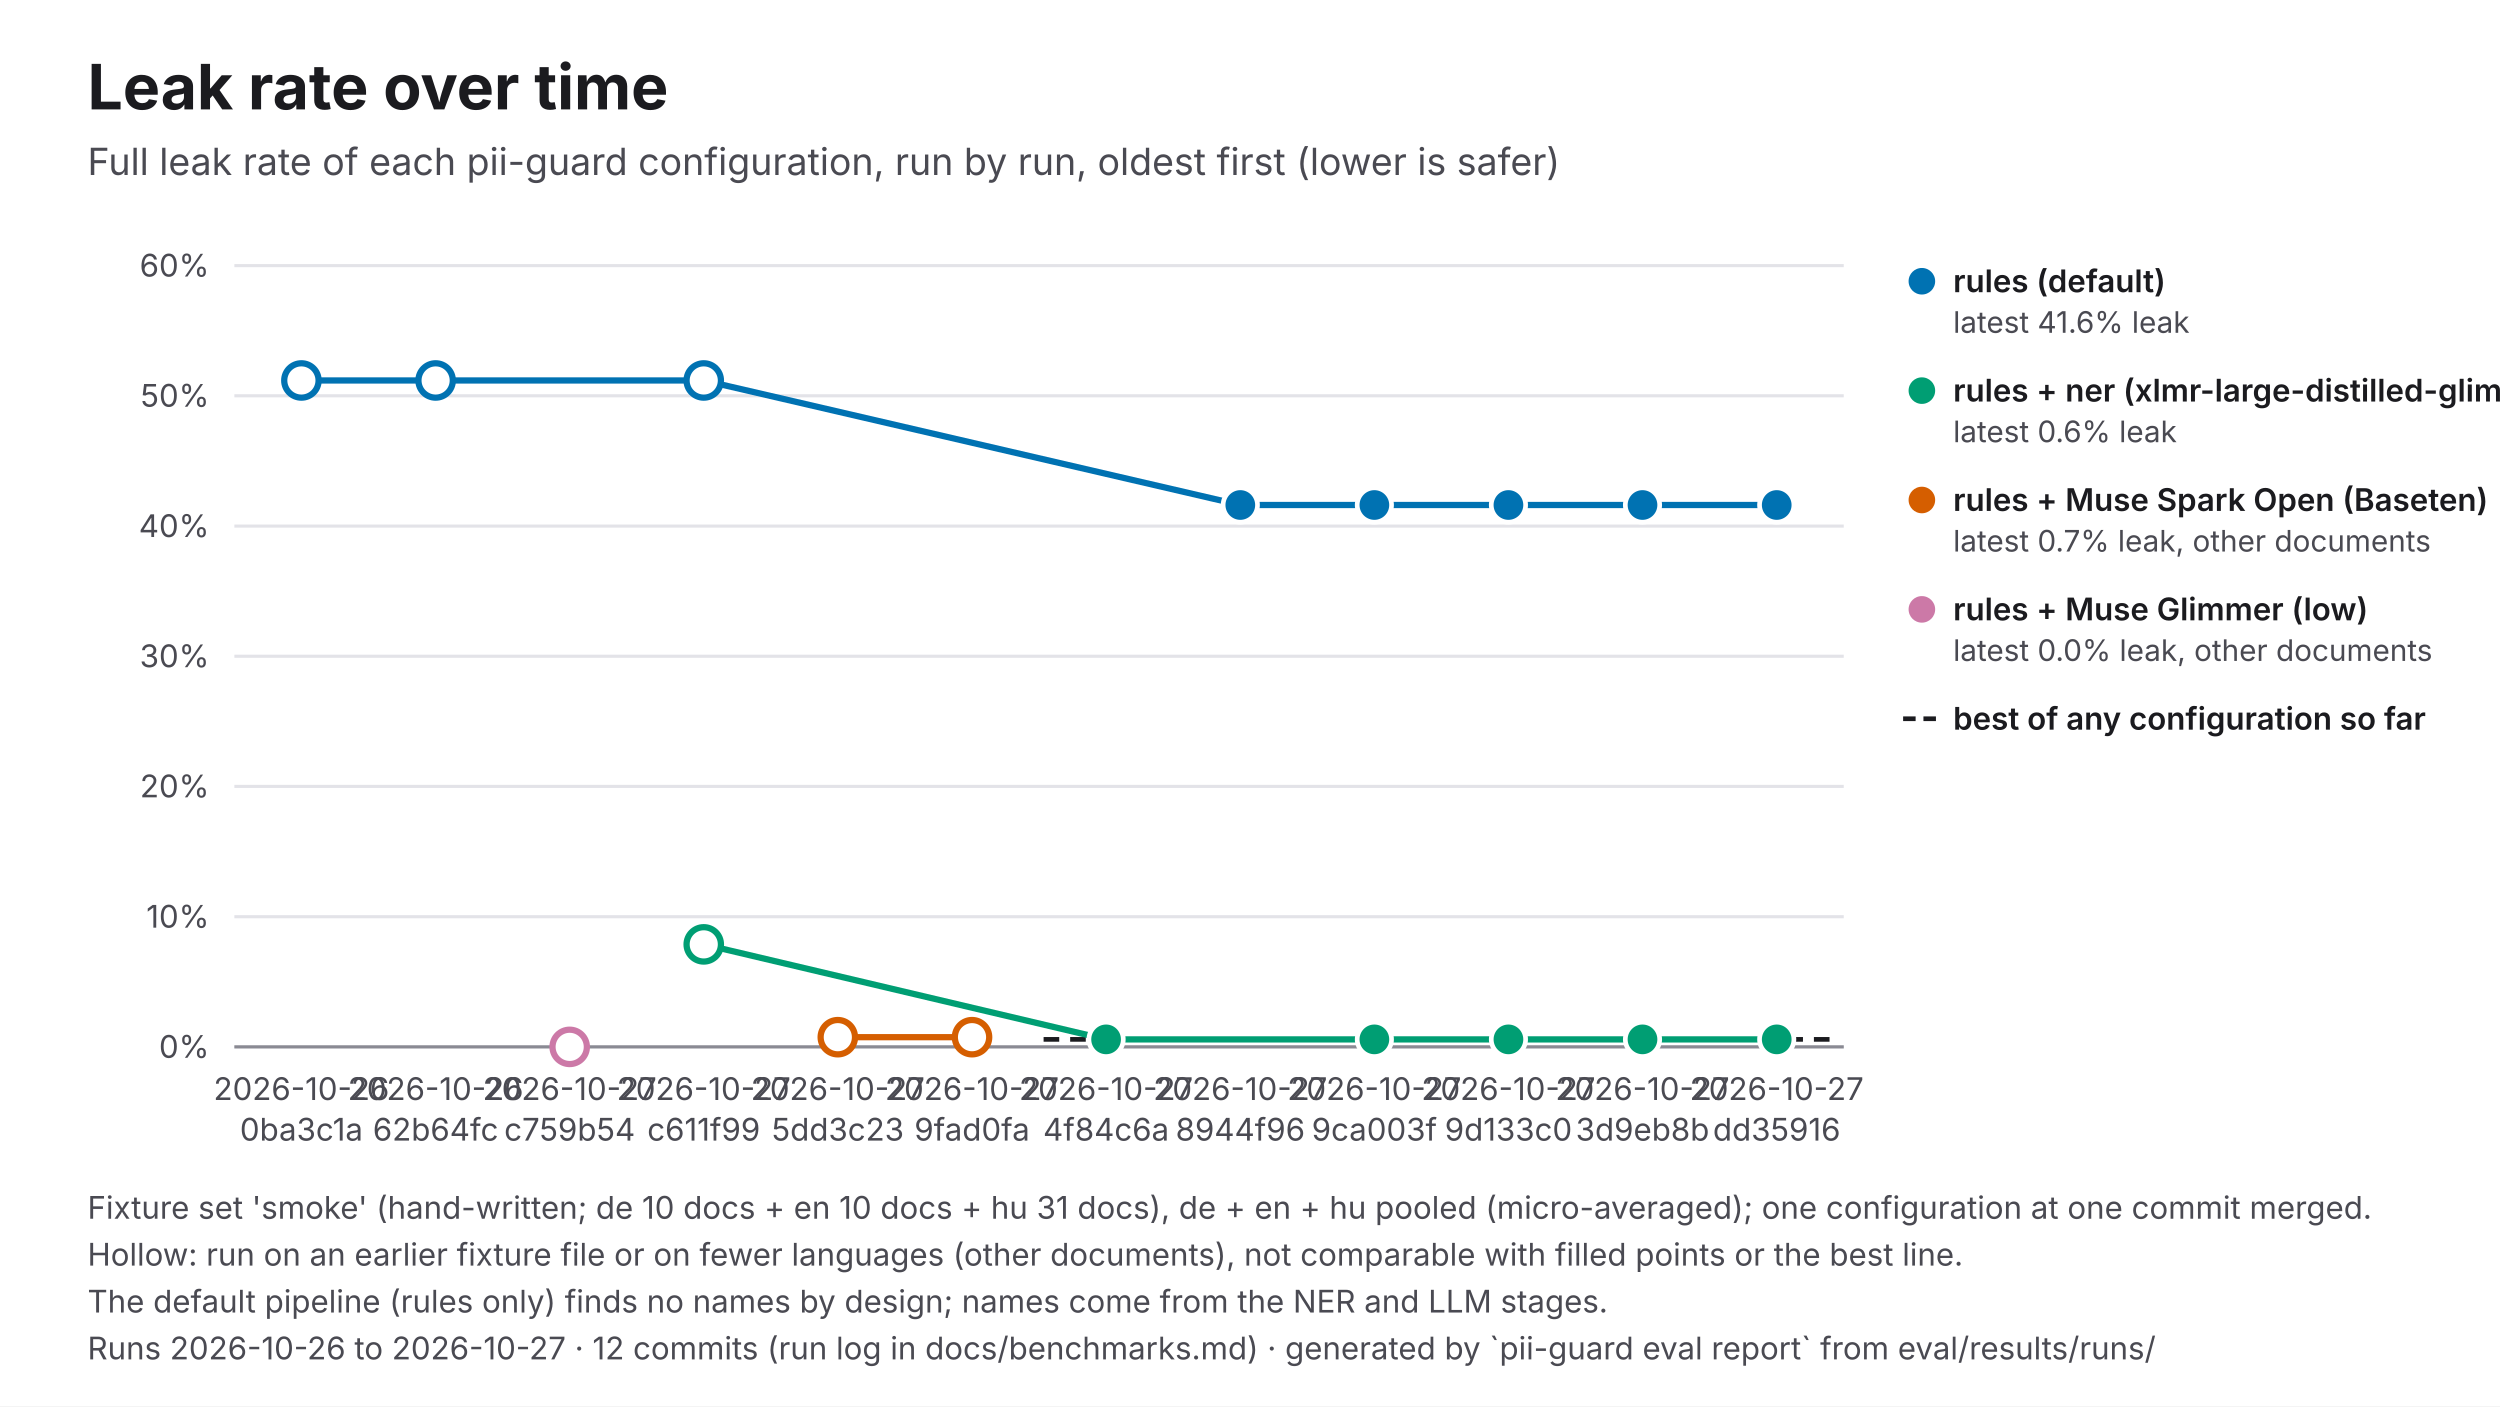
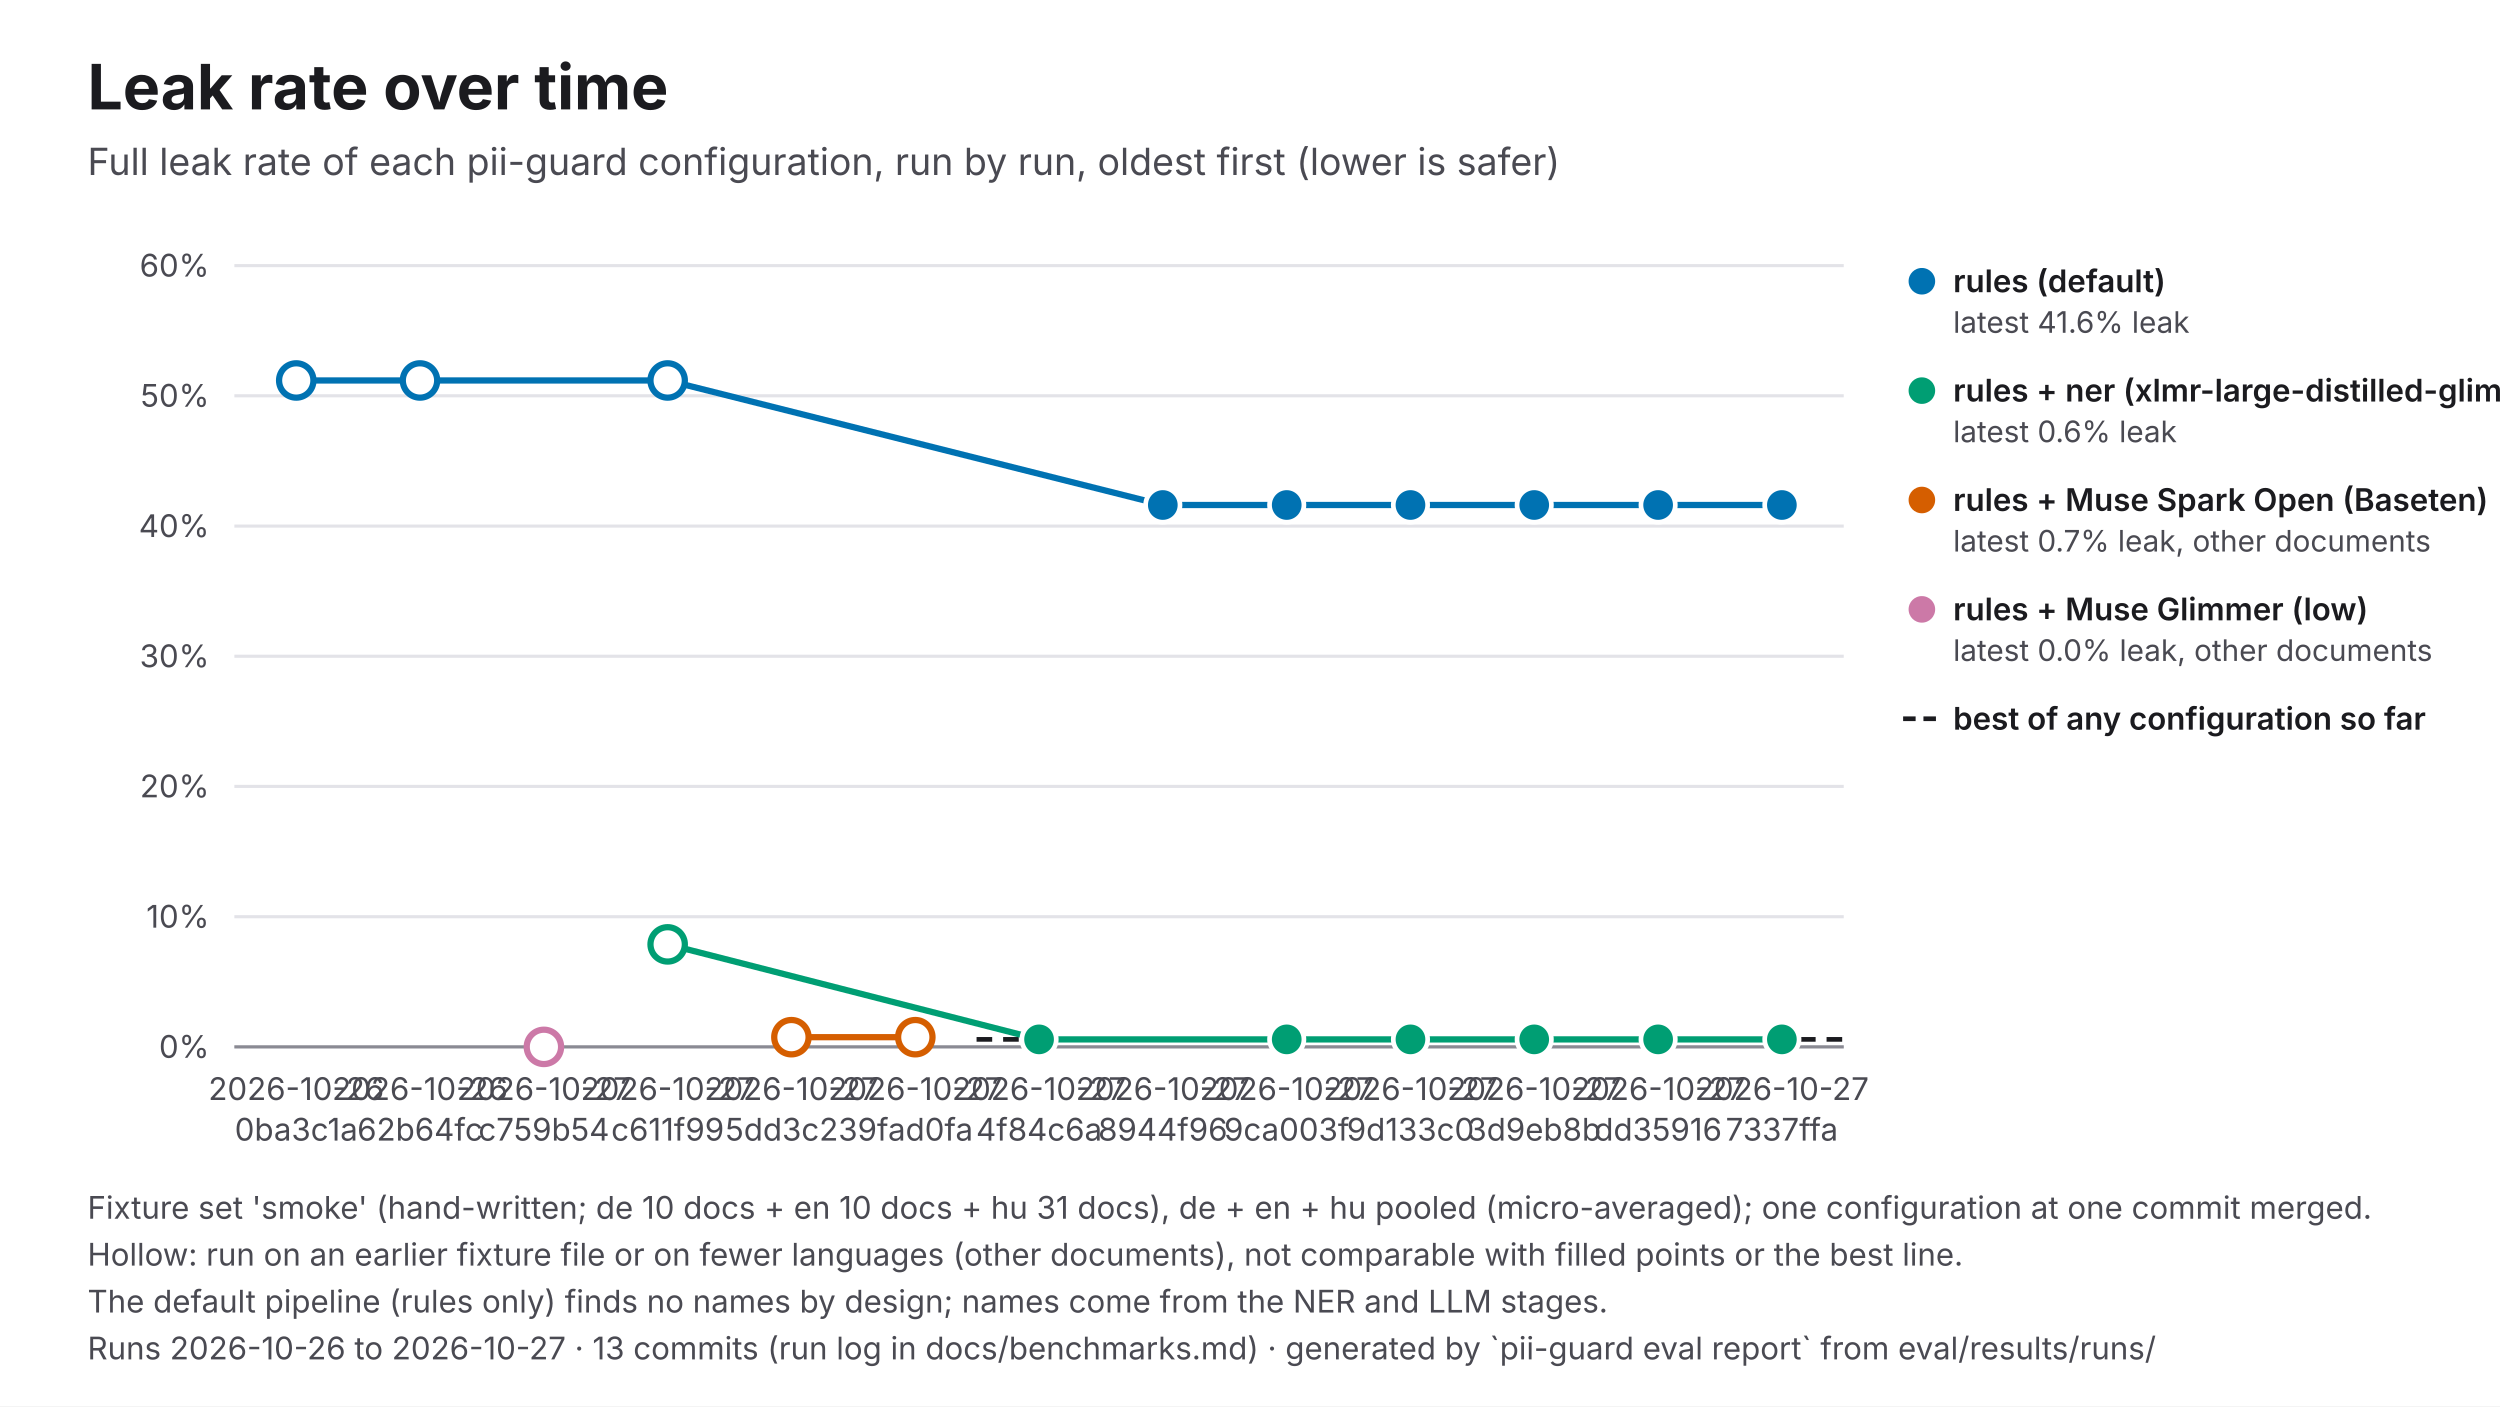
<svg xmlns="http://www.w3.org/2000/svg" viewBox="0 0 1600 900" width="1600" height="900" role="img" aria-labelledby="t d" font-family="Inter, 'Helvetica Neue', Helvetica, Arial, sans-serif">
  <rect width="1600" height="900" fill="#FFFFFF" />
  <text x="56" y="70" font-size="40" fill="#1B1B1F" font-weight="700">Leak rate over time</text>
  <text x="56" y="112" font-size="24" fill="#4A4A52">Full leak rate of each pii-guard configuration, run by run, oldest first (lower is safer)</text>
  <line x1="150" y1="670" x2="1180" y2="670" stroke="#E3E3E8" stroke-width="2" />
  <text x="134" y="677" font-size="20" fill="#4A4A52" text-anchor="end">0%</text>
  <line x1="150" y1="586.7" x2="1180" y2="586.7" stroke="#E3E3E8" stroke-width="2" />
  <text x="134" y="593.7" font-size="20" fill="#4A4A52" text-anchor="end">10%</text>
  <line x1="150" y1="503.3" x2="1180" y2="503.3" stroke="#E3E3E8" stroke-width="2" />
  <text x="134" y="510.3" font-size="20" fill="#4A4A52" text-anchor="end">20%</text>
  <line x1="150" y1="420" x2="1180" y2="420" stroke="#E3E3E8" stroke-width="2" />
  <text x="134" y="427" font-size="20" fill="#4A4A52" text-anchor="end">30%</text>
  <line x1="150" y1="336.7" x2="1180" y2="336.7" stroke="#E3E3E8" stroke-width="2" />
  <text x="134" y="343.7" font-size="20" fill="#4A4A52" text-anchor="end">40%</text>
  <line x1="150" y1="253.3" x2="1180" y2="253.3" stroke="#E3E3E8" stroke-width="2" />
  <text x="134" y="260.3" font-size="20" fill="#4A4A52" text-anchor="end">50%</text>
  <line x1="150" y1="170" x2="1180" y2="170" stroke="#E3E3E8" stroke-width="2" />
  <text x="134" y="177" font-size="20" fill="#4A4A52" text-anchor="end">60%</text>
-   <text x="192.9" y="704" font-size="20" fill="#4A4A52" text-anchor="middle">2026-10-26</text>
-   <text x="192.9" y="730" font-size="20" fill="#4A4A52" text-anchor="middle">0ba3c1a</text>
-   <text x="278.8" y="704" font-size="20" fill="#4A4A52" text-anchor="middle">2026-10-26</text>
-   <text x="278.8" y="730" font-size="20" fill="#4A4A52" text-anchor="middle">62b64fc</text>
-   <text x="364.6" y="704" font-size="20" fill="#4A4A52" text-anchor="middle">2026-10-27</text>
-   <text x="364.6" y="730" font-size="20" fill="#4A4A52" text-anchor="middle">c759b54</text>
-   <text x="450.4" y="704" font-size="20" fill="#4A4A52" text-anchor="middle">2026-10-27</text>
-   <text x="450.4" y="730" font-size="20" fill="#4A4A52" text-anchor="middle">c611f99</text>
-   <text x="536.2" y="704" font-size="20" fill="#4A4A52" text-anchor="middle">2026-10-27</text>
-   <text x="536.2" y="730" font-size="20" fill="#4A4A52" text-anchor="middle">5dd3c23</text>
-   <text x="622.1" y="704" font-size="20" fill="#4A4A52" text-anchor="middle">2026-10-27</text>
-   <text x="622.1" y="730" font-size="20" fill="#4A4A52" text-anchor="middle">9fad0fa</text>
-   <text x="707.9" y="704" font-size="20" fill="#4A4A52" text-anchor="middle">2026-10-27</text>
-   <text x="707.9" y="730" font-size="20" fill="#4A4A52" text-anchor="middle">4f84c6a</text>
-   <text x="793.8" y="704" font-size="20" fill="#4A4A52" text-anchor="middle">2026-10-27</text>
-   <text x="793.8" y="730" font-size="20" fill="#4A4A52" text-anchor="middle">8944f96</text>
-   <text x="879.6" y="704" font-size="20" fill="#4A4A52" text-anchor="middle">2026-10-27</text>
-   <text x="879.6" y="730" font-size="20" fill="#4A4A52" text-anchor="middle">9ca003f</text>
-   <text x="965.4" y="704" font-size="20" fill="#4A4A52" text-anchor="middle">2026-10-27</text>
-   <text x="965.4" y="730" font-size="20" fill="#4A4A52" text-anchor="middle">9d133c0</text>
-   <text x="1051.2" y="704" font-size="20" fill="#4A4A52" text-anchor="middle">2026-10-27</text>
-   <text x="1051.2" y="730" font-size="20" fill="#4A4A52" text-anchor="middle">3d9eb8b</text>
-   <text x="1137.1" y="704" font-size="20" fill="#4A4A52" text-anchor="middle">2026-10-27</text>
-   <text x="1137.1" y="730" font-size="20" fill="#4A4A52" text-anchor="middle">dd35916</text>
+   <text x="189.6" y="704" font-size="20" fill="#4A4A52" text-anchor="middle">2026-10-26</text>
+   <text x="189.6" y="730" font-size="20" fill="#4A4A52" text-anchor="middle">0ba3c1a</text>
+   <text x="268.8" y="704" font-size="20" fill="#4A4A52" text-anchor="middle">2026-10-26</text>
+   <text x="268.8" y="730" font-size="20" fill="#4A4A52" text-anchor="middle">62b64fc</text>
+   <text x="348.1" y="704" font-size="20" fill="#4A4A52" text-anchor="middle">2026-10-27</text>
+   <text x="348.1" y="730" font-size="20" fill="#4A4A52" text-anchor="middle">c759b54</text>
+   <text x="427.3" y="704" font-size="20" fill="#4A4A52" text-anchor="middle">2026-10-27</text>
+   <text x="427.3" y="730" font-size="20" fill="#4A4A52" text-anchor="middle">c611f99</text>
+   <text x="506.5" y="704" font-size="20" fill="#4A4A52" text-anchor="middle">2026-10-27</text>
+   <text x="506.5" y="730" font-size="20" fill="#4A4A52" text-anchor="middle">5dd3c23</text>
+   <text x="585.8" y="704" font-size="20" fill="#4A4A52" text-anchor="middle">2026-10-27</text>
+   <text x="585.8" y="730" font-size="20" fill="#4A4A52" text-anchor="middle">9fad0fa</text>
+   <text x="665" y="704" font-size="20" fill="#4A4A52" text-anchor="middle">2026-10-27</text>
+   <text x="665" y="730" font-size="20" fill="#4A4A52" text-anchor="middle">4f84c6a</text>
+   <text x="744.2" y="704" font-size="20" fill="#4A4A52" text-anchor="middle">2026-10-27</text>
+   <text x="744.2" y="730" font-size="20" fill="#4A4A52" text-anchor="middle">8944f96</text>
+   <text x="823.5" y="704" font-size="20" fill="#4A4A52" text-anchor="middle">2026-10-27</text>
+   <text x="823.5" y="730" font-size="20" fill="#4A4A52" text-anchor="middle">9ca003f</text>
+   <text x="902.7" y="704" font-size="20" fill="#4A4A52" text-anchor="middle">2026-10-27</text>
+   <text x="902.7" y="730" font-size="20" fill="#4A4A52" text-anchor="middle">9d133c0</text>
+   <text x="981.9" y="704" font-size="20" fill="#4A4A52" text-anchor="middle">2026-10-27</text>
+   <text x="981.9" y="730" font-size="20" fill="#4A4A52" text-anchor="middle">3d9eb8b</text>
+   <text x="1061.2" y="704" font-size="20" fill="#4A4A52" text-anchor="middle">2026-10-27</text>
+   <text x="1061.2" y="730" font-size="20" fill="#4A4A52" text-anchor="middle">dd35916</text>
+   <text x="1140.4" y="704" font-size="20" fill="#4A4A52" text-anchor="middle">2026-10-27</text>
+   <text x="1140.4" y="730" font-size="20" fill="#4A4A52" text-anchor="middle">7337ffa</text>
  <line x1="150" y1="670" x2="1180" y2="670" stroke="#8A8A93" stroke-width="2" />
-   <path d="M667.9,665.2H753.8V665.2H839.6V665.2H925.4V665.2H1011.2V665.2H1097.1V665.2H1177.1" fill="none" stroke="#1B1B1F" stroke-width="3" stroke-dasharray="10 7" />
-   <path d="M192.9,243.5L278.8,243.5L450.4,243.5L793.8,323.2L879.6,323.2L965.4,323.2L1051.2,323.2L1137.1,323.2" fill="none" stroke="#0072B2" stroke-width="4" />
-   <circle cx="192.9" cy="243.5" r="11" fill="#FFFFFF" stroke="#0072B2" stroke-width="4" />
-   <circle cx="278.8" cy="243.5" r="11" fill="#FFFFFF" stroke="#0072B2" stroke-width="4" />
-   <circle cx="450.4" cy="243.5" r="11" fill="#FFFFFF" stroke="#0072B2" stroke-width="4" />
-   <circle cx="793.8" cy="323.2" r="11" fill="#0072B2" stroke="#FFFFFF" stroke-width="3" />
-   <circle cx="879.6" cy="323.2" r="11" fill="#0072B2" stroke="#FFFFFF" stroke-width="3" />
-   <circle cx="965.4" cy="323.2" r="11" fill="#0072B2" stroke="#FFFFFF" stroke-width="3" />
-   <circle cx="1051.2" cy="323.2" r="11" fill="#0072B2" stroke="#FFFFFF" stroke-width="3" />
-   <circle cx="1137.1" cy="323.2" r="11" fill="#0072B2" stroke="#FFFFFF" stroke-width="3" />
-   <path d="M450.4,604.4L707.9,665.2L879.6,665.2L965.4,665.2L1051.2,665.2L1137.1,665.2" fill="none" stroke="#009E73" stroke-width="4" />
-   <circle cx="450.4" cy="604.4" r="11" fill="#FFFFFF" stroke="#009E73" stroke-width="4" />
-   <circle cx="707.9" cy="665.2" r="11" fill="#009E73" stroke="#FFFFFF" stroke-width="3" />
-   <circle cx="879.6" cy="665.2" r="11" fill="#009E73" stroke="#FFFFFF" stroke-width="3" />
-   <circle cx="965.4" cy="665.2" r="11" fill="#009E73" stroke="#FFFFFF" stroke-width="3" />
-   <circle cx="1051.2" cy="665.2" r="11" fill="#009E73" stroke="#FFFFFF" stroke-width="3" />
-   <circle cx="1137.1" cy="665.2" r="11" fill="#009E73" stroke="#FFFFFF" stroke-width="3" />
-   <path d="M536.2,663.8L622.1,663.8" fill="none" stroke="#D55E00" stroke-width="4" />
-   <circle cx="536.2" cy="663.8" r="11" fill="#FFFFFF" stroke="#D55E00" stroke-width="4" />
-   <circle cx="622.1" cy="663.8" r="11" fill="#FFFFFF" stroke="#D55E00" stroke-width="4" />
-   <circle cx="364.6" cy="670" r="11" fill="#FFFFFF" stroke="#CC79A7" stroke-width="4" />
+   <path d="M625,665.2H704.2V665.2H783.5V665.2H862.7V665.2H941.9V665.2H1021.2V665.2H1100.4V665.2H1180.4" fill="none" stroke="#1B1B1F" stroke-width="3" stroke-dasharray="10 7" />
+   <path d="M189.6,243.5L268.8,243.5L427.3,243.5L744.2,323.2L823.5,323.2L902.7,323.2L981.9,323.2L1061.2,323.2L1140.4,323.2" fill="none" stroke="#0072B2" stroke-width="4" />
+   <circle cx="189.6" cy="243.5" r="11" fill="#FFFFFF" stroke="#0072B2" stroke-width="4" />
+   <circle cx="268.8" cy="243.5" r="11" fill="#FFFFFF" stroke="#0072B2" stroke-width="4" />
+   <circle cx="427.3" cy="243.5" r="11" fill="#FFFFFF" stroke="#0072B2" stroke-width="4" />
+   <circle cx="744.2" cy="323.2" r="11" fill="#0072B2" stroke="#FFFFFF" stroke-width="3" />
+   <circle cx="823.5" cy="323.2" r="11" fill="#0072B2" stroke="#FFFFFF" stroke-width="3" />
+   <circle cx="902.7" cy="323.2" r="11" fill="#0072B2" stroke="#FFFFFF" stroke-width="3" />
+   <circle cx="981.9" cy="323.2" r="11" fill="#0072B2" stroke="#FFFFFF" stroke-width="3" />
+   <circle cx="1061.2" cy="323.2" r="11" fill="#0072B2" stroke="#FFFFFF" stroke-width="3" />
+   <circle cx="1140.4" cy="323.2" r="11" fill="#0072B2" stroke="#FFFFFF" stroke-width="3" />
+   <path d="M427.3,604.4L665,665.2L823.5,665.2L902.7,665.2L981.9,665.2L1061.2,665.2L1140.4,665.2" fill="none" stroke="#009E73" stroke-width="4" />
+   <circle cx="427.3" cy="604.4" r="11" fill="#FFFFFF" stroke="#009E73" stroke-width="4" />
+   <circle cx="665" cy="665.2" r="11" fill="#009E73" stroke="#FFFFFF" stroke-width="3" />
+   <circle cx="823.5" cy="665.2" r="11" fill="#009E73" stroke="#FFFFFF" stroke-width="3" />
+   <circle cx="902.7" cy="665.2" r="11" fill="#009E73" stroke="#FFFFFF" stroke-width="3" />
+   <circle cx="981.9" cy="665.2" r="11" fill="#009E73" stroke="#FFFFFF" stroke-width="3" />
+   <circle cx="1061.2" cy="665.2" r="11" fill="#009E73" stroke="#FFFFFF" stroke-width="3" />
+   <circle cx="1140.4" cy="665.2" r="11" fill="#009E73" stroke="#FFFFFF" stroke-width="3" />
+   <path d="M506.5,663.8L585.8,663.8" fill="none" stroke="#D55E00" stroke-width="4" />
+   <circle cx="506.5" cy="663.8" r="11" fill="#FFFFFF" stroke="#D55E00" stroke-width="4" />
+   <circle cx="585.8" cy="663.8" r="11" fill="#FFFFFF" stroke="#D55E00" stroke-width="4" />
+   <circle cx="348.1" cy="670" r="11" fill="#FFFFFF" stroke="#CC79A7" stroke-width="4" />
  <circle cx="1230" cy="180" r="10" fill="#0072B2" stroke="#FFFFFF" stroke-width="3" />
  <text x="1250" y="187" font-size="20" fill="#1B1B1F" font-weight="600">rules (default)</text>
  <text x="1250" y="213" font-size="19" fill="#4A4A52">latest 41.6% leak</text>
  <circle cx="1230" cy="250" r="10" fill="#009E73" stroke="#FFFFFF" stroke-width="3" />
  <text x="1250" y="257" font-size="20" fill="#1B1B1F" font-weight="600">rules + ner (xlmr-large-distilled-glimmer)</text>
  <text x="1250" y="283" font-size="19" fill="#4A4A52">latest 0.6% leak</text>
  <circle cx="1230" cy="320" r="10" fill="#D55E00" stroke="#FFFFFF" stroke-width="3" />
  <text x="1250" y="327" font-size="20" fill="#1B1B1F" font-weight="600">rules + Muse Spark Open (Baseten)</text>
  <text x="1250" y="353" font-size="19" fill="#4A4A52">latest 0.7% leak, other documents</text>
  <circle cx="1230" cy="390" r="10" fill="#CC79A7" stroke="#FFFFFF" stroke-width="3" />
  <text x="1250" y="397" font-size="20" fill="#1B1B1F" font-weight="600">rules + Muse Glimmer (low)</text>
  <text x="1250" y="423" font-size="19" fill="#4A4A52">latest 0.0% leak, other documents</text>
  <line x1="1218" y1="460" x2="1242" y2="460" stroke="#1B1B1F" stroke-width="3" stroke-dasharray="8 5" />
  <text x="1250" y="467" font-size="20" fill="#1B1B1F" font-weight="600">best of any configuration so far</text>
  <text x="56" y="780" font-size="20" fill="#4A4A52">Fixture set 'smoke' (hand-written; de 10 docs + en 10 docs + hu 31 docs), de + en + hu pooled (micro-averaged); one configuration at one commit merged.</text>
  <text x="56" y="810" font-size="20" fill="#4A4A52">Hollow: run on an earlier fixture file or on fewer languages (other documents), not comparable with filled points or the best line.</text>
  <text x="56" y="840" font-size="20" fill="#4A4A52">The default pipeline (rules only) finds no names by design; names come from the NER and LLM stages.</text>
-   <text x="56" y="870" font-size="20" fill="#4A4A52">Runs 2026-10-26 to 2026-10-27 · 12 commits (run log in docs/benchmarks.md) · generated by `pii-guard eval report` from eval/results/runs/</text>
+   <text x="56" y="870" font-size="20" fill="#4A4A52">Runs 2026-10-26 to 2026-10-27 · 13 commits (run log in docs/benchmarks.md) · generated by `pii-guard eval report` from eval/results/runs/</text>
</svg>
